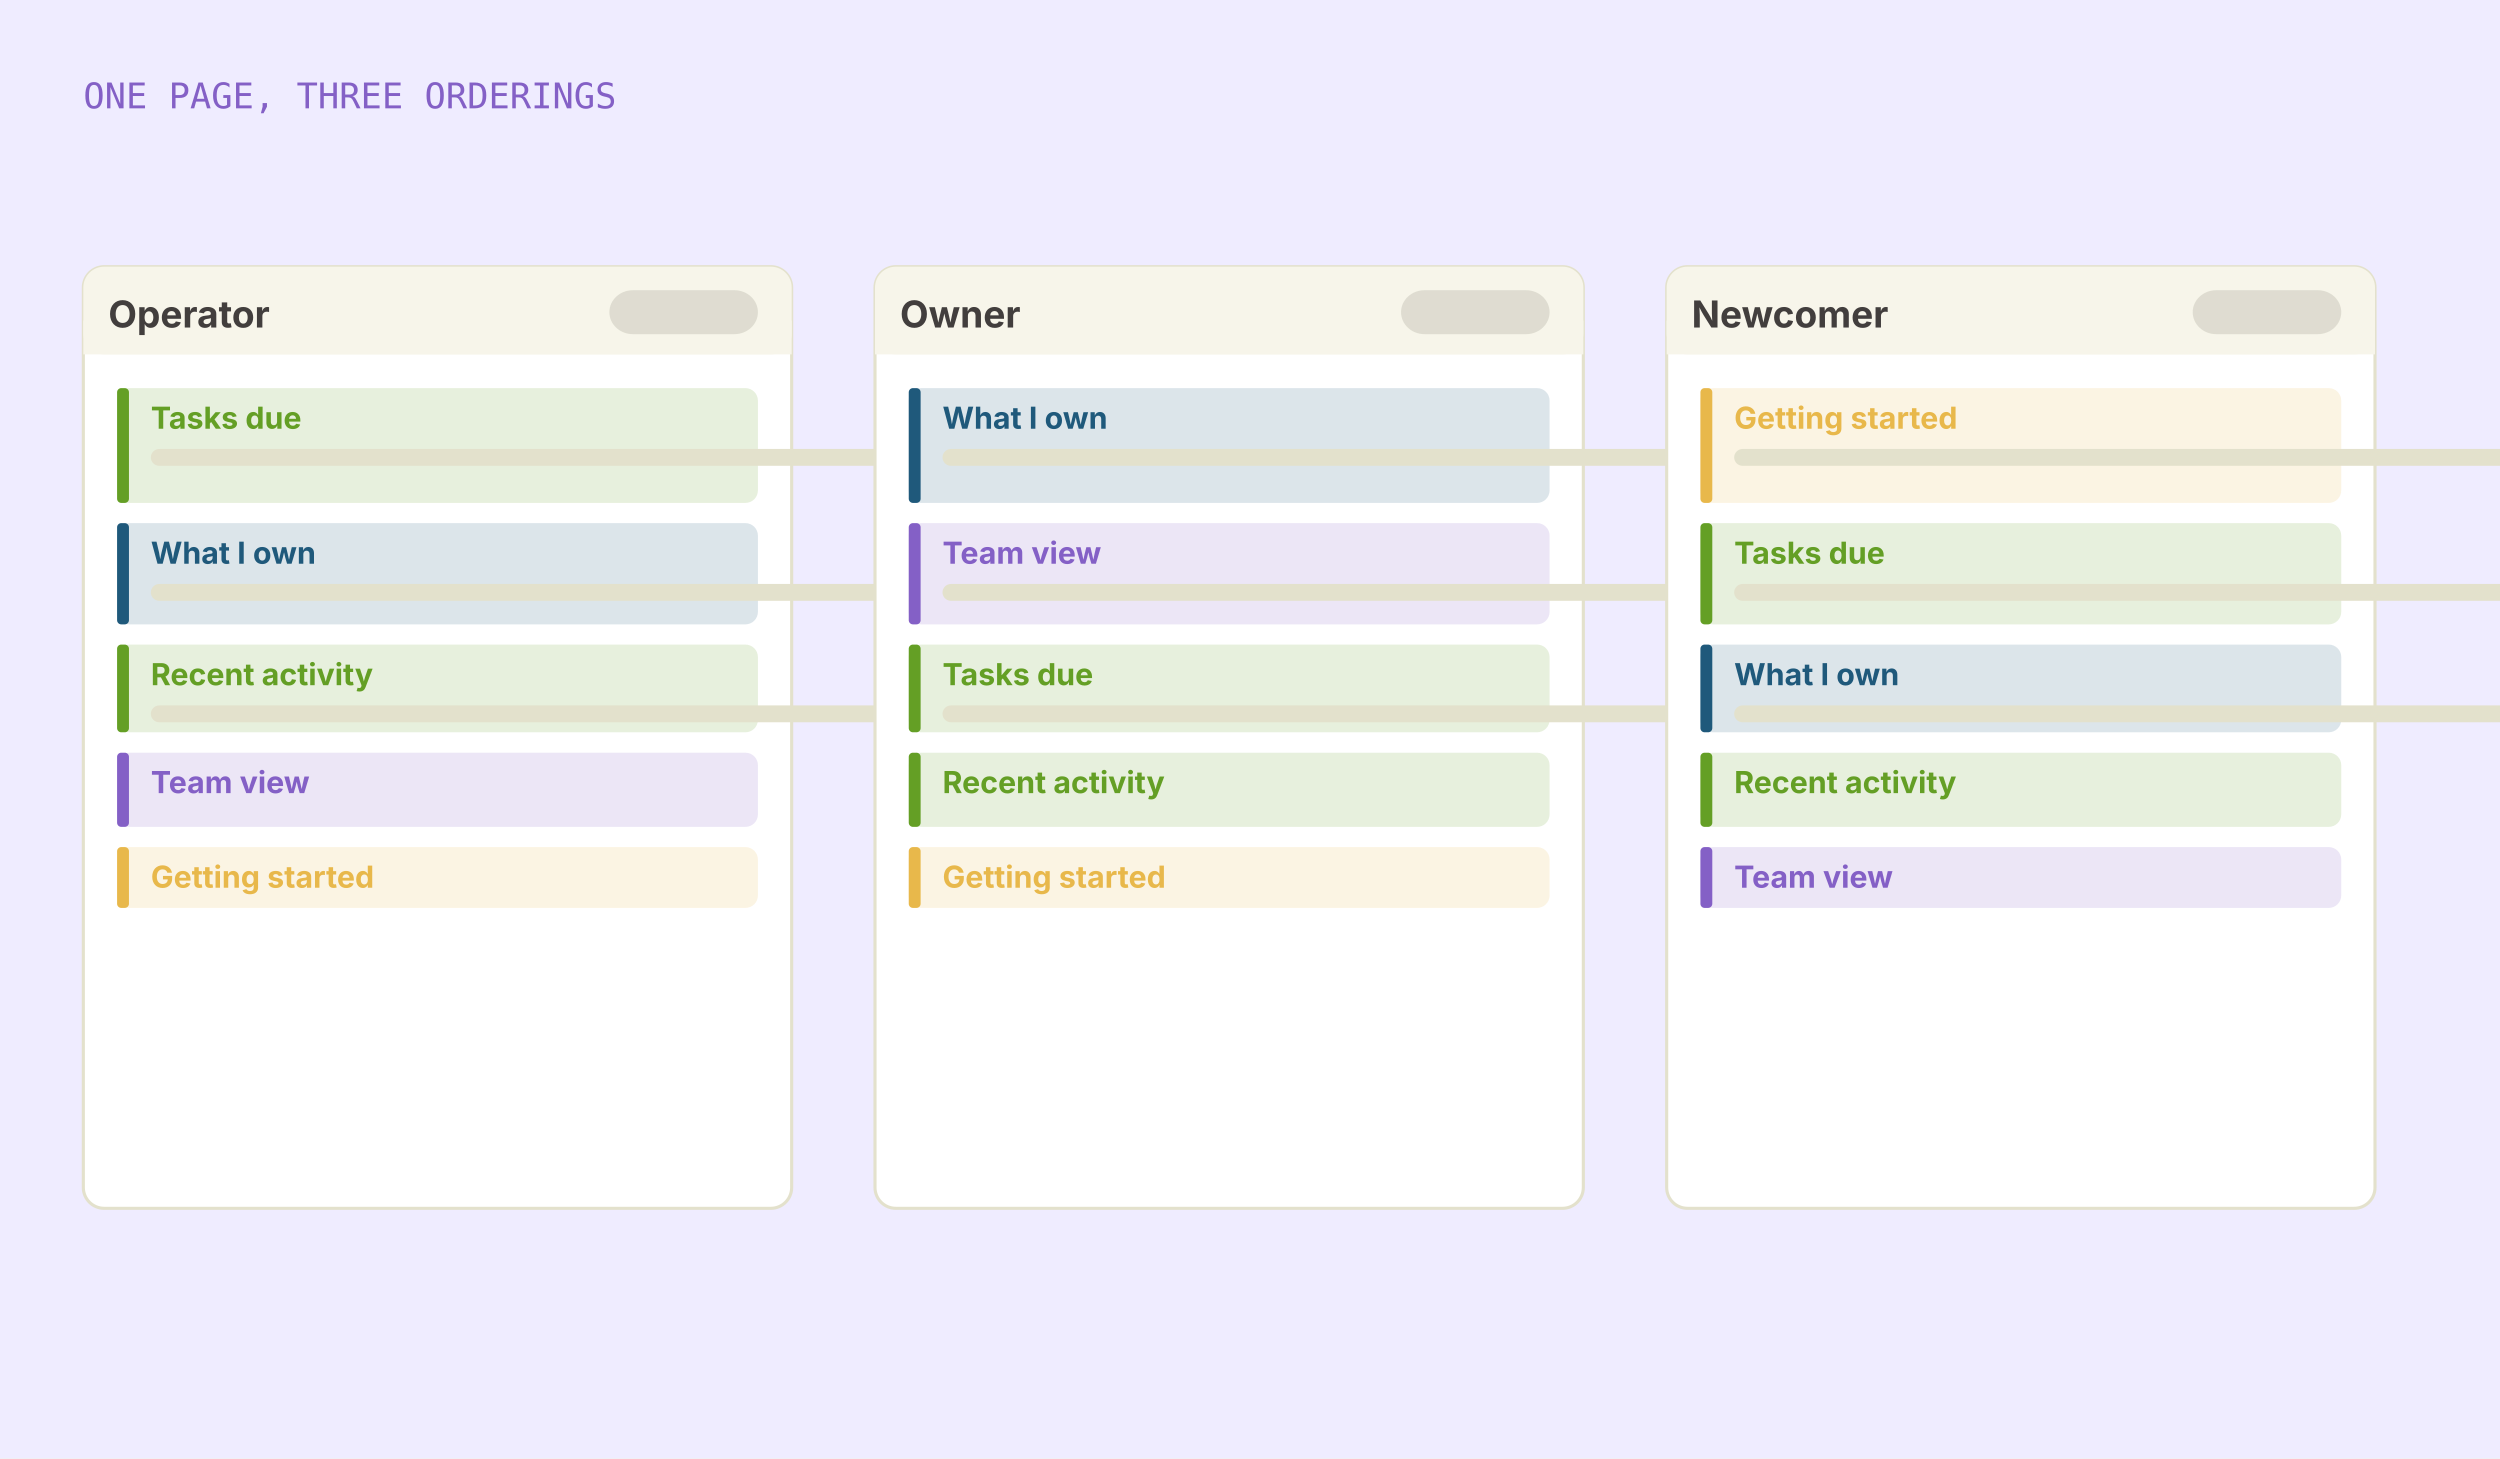
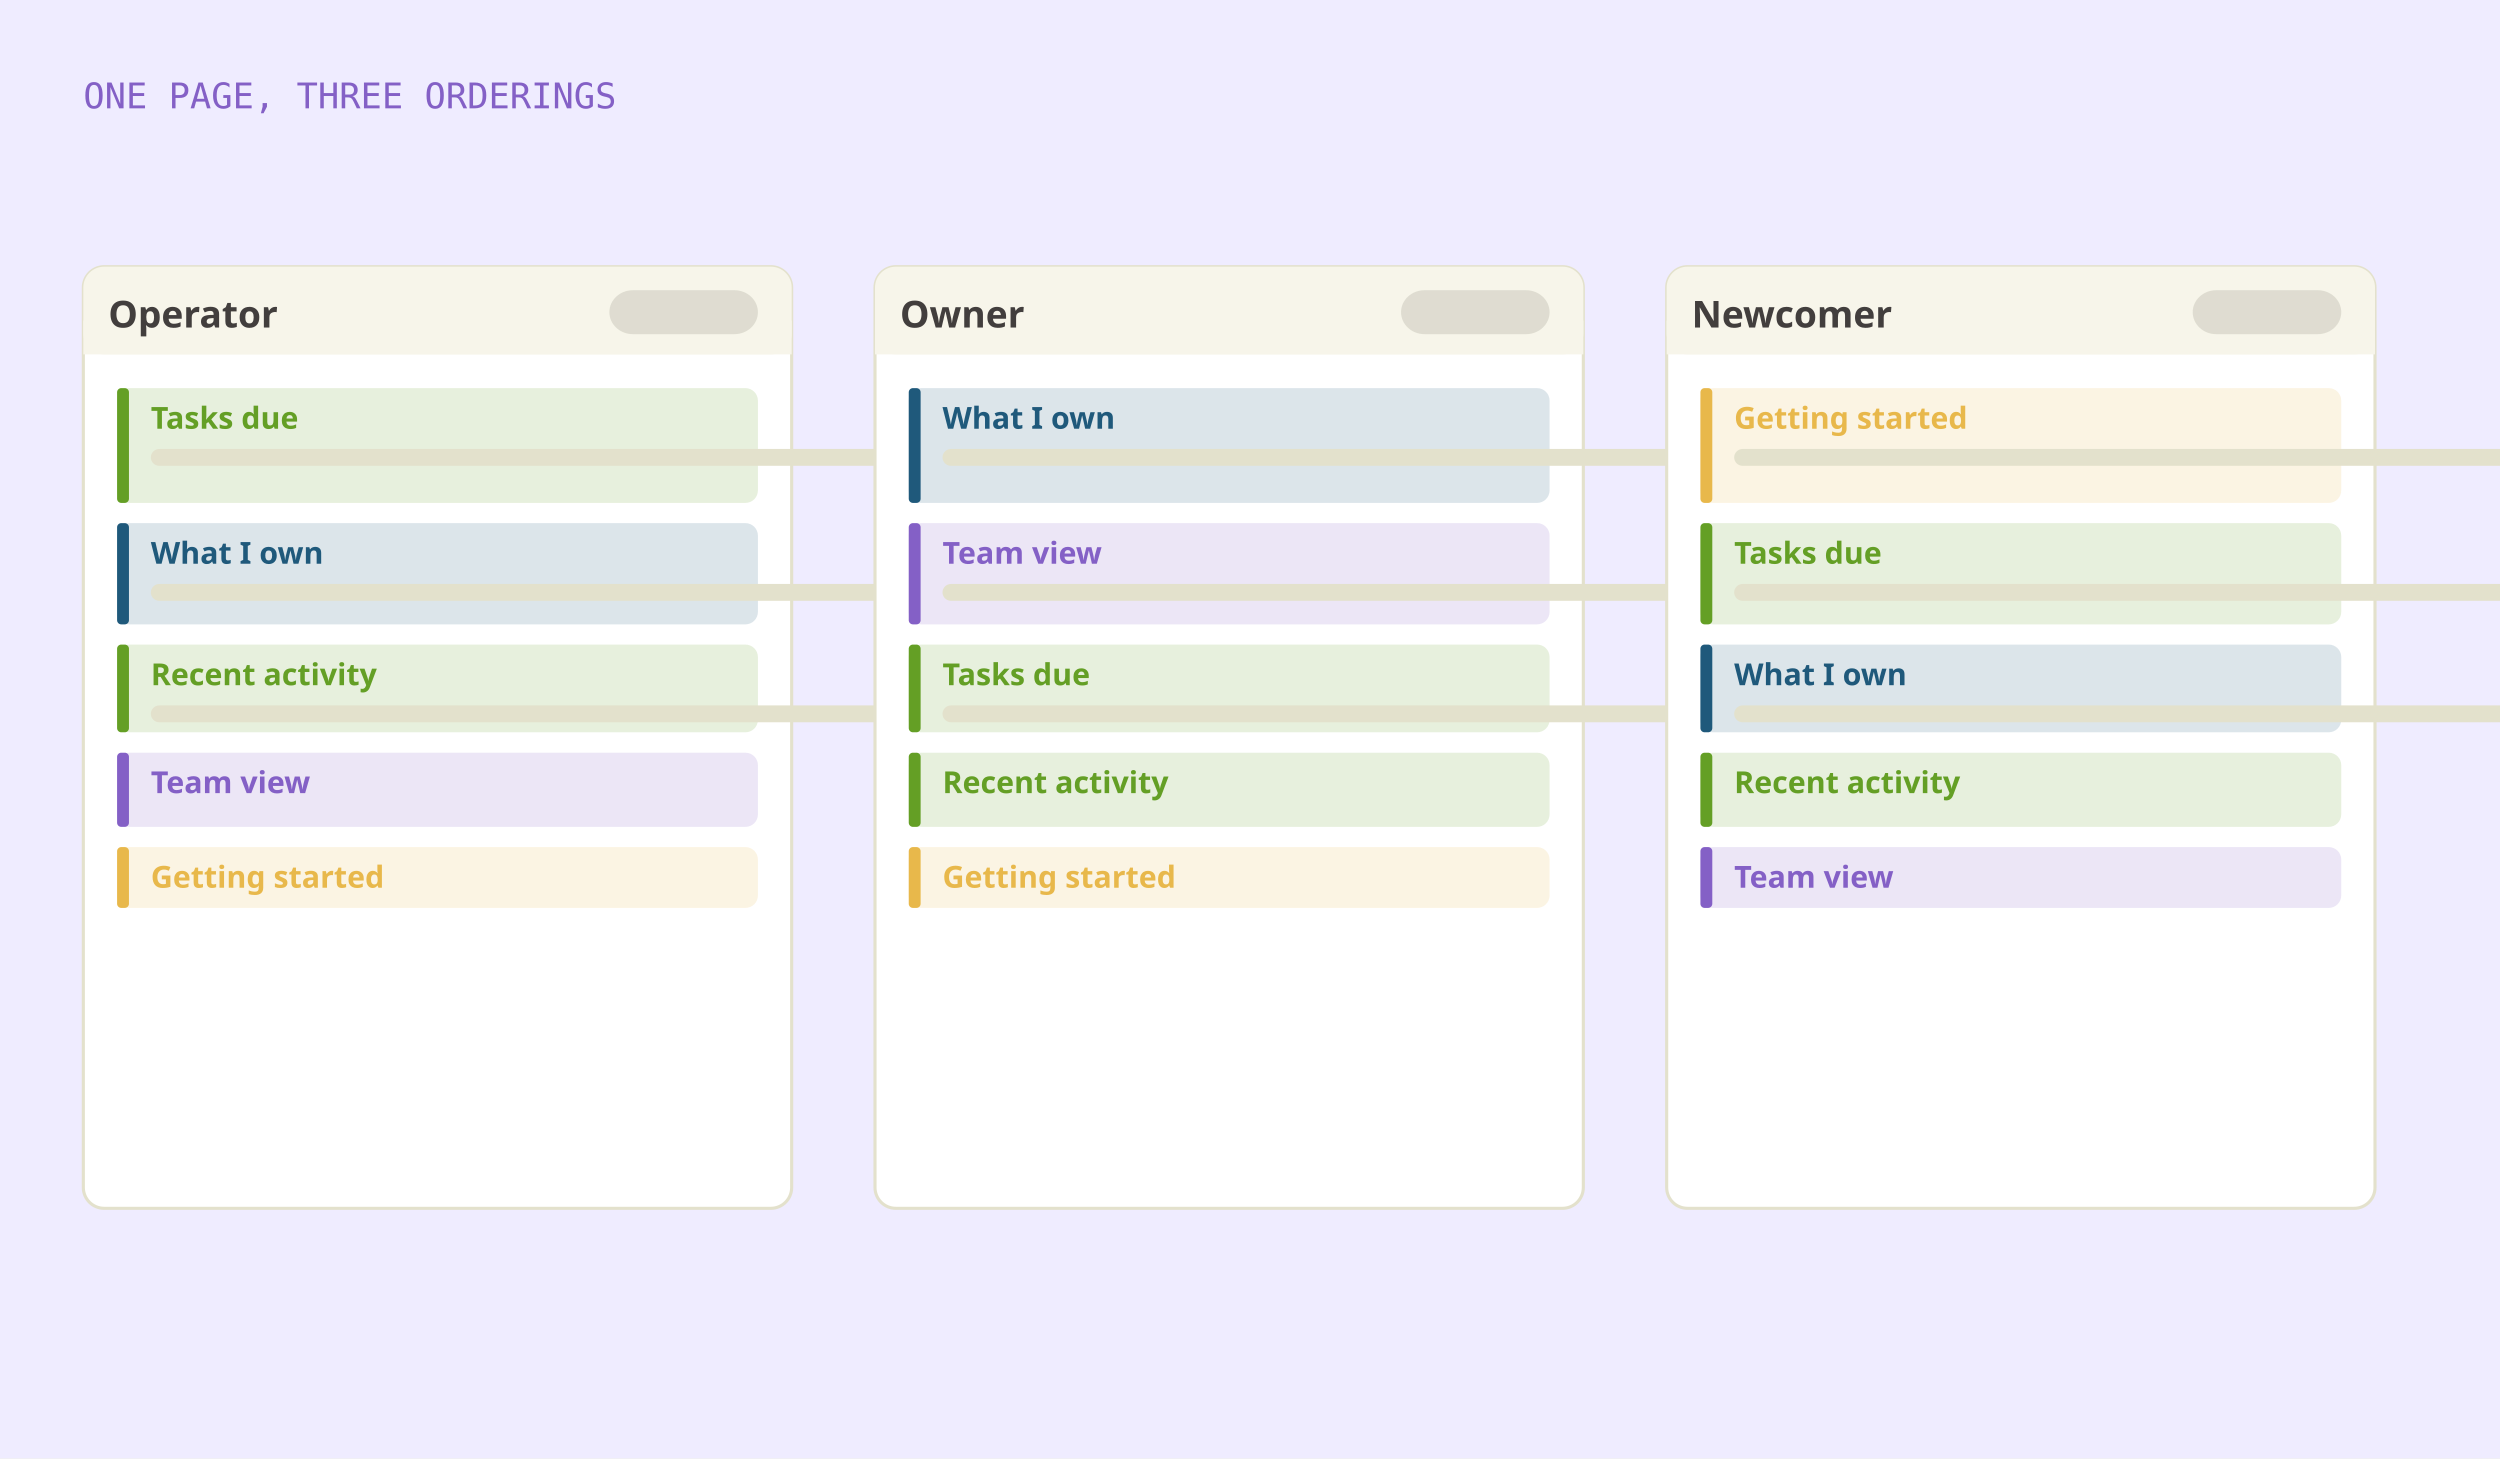
<svg xmlns="http://www.w3.org/2000/svg" width="1200" height="700" viewBox="0 0 1200 700" fill="none">
  <rect x="0.0" y="0.0" width="1200.0" height="700.0" rx="0.0" fill="#EFECFF" />
-   <text x="40.0" y="52.0" font-family="'JetBrains Mono',monospace" font-size="17" font-weight="500" fill="#8460C6" text-anchor="start">ONE PAGE, THREE ORDERINGS</text>
+   <text x="40.0" y="52.0" font-family="'Thistle',monospace" font-size="17" font-weight="500" fill="#8460C6" text-anchor="start">ONE PAGE, THREE ORDERINGS</text>
  <rect x="40.0" y="128.0" width="340.0" height="452.0" rx="10.0" fill="#FFFFFF" stroke="#E3E1CC" stroke-width="1.5" />
  <rect x="40.0" y="128.0" width="340.0" height="42.1" rx="10.0" fill="#F7F5EA" />
  <rect x="40.0" y="153.9" width="340.0" height="16.2" rx="0.0" fill="#F7F5EA" />
-   <text x="52.0" y="157.2" font-family="'Inter',sans-serif" font-size="17.82" font-weight="700" fill="#423E3D" text-anchor="start">Operator</text>
+   <text x="52.0" y="157.2" font-family="'Clover',sans-serif" font-size="17.82" font-weight="700" fill="#423E3D" text-anchor="start">Operator</text>
  <rect x="292.5" y="139.3" width="71.3" height="21.1" rx="11.3" fill="#878676" opacity="0.22" />
  <rect x="56.2" y="186.3" width="307.6" height="55.1" rx="6.0" fill="#649F25" opacity="0.16" />
  <rect x="56.2" y="186.3" width="5.7" height="55.1" rx="2.0" fill="#649F25" />
-   <text x="72.4" y="205.8" font-family="'Inter',sans-serif" font-size="14.58" font-weight="700" fill="#649F25" text-anchor="start">Tasks due</text>
+   <text x="72.4" y="205.8" font-family="'Clover',sans-serif" font-size="14.58" font-weight="700" fill="#649F25" text-anchor="start">Tasks due</text>
  <rect x="72.4" y="215.5" width="460.1" height="8.1" rx="4.1" fill="#E3E1CC" />
  <rect x="56.2" y="251.1" width="307.6" height="48.6" rx="6.0" fill="#1F597B" opacity="0.16" />
  <rect x="56.2" y="251.1" width="5.7" height="48.6" rx="2.0" fill="#1F597B" />
-   <text x="72.4" y="270.6" font-family="'Inter',sans-serif" font-size="14.58" font-weight="700" fill="#1F597B" text-anchor="start">What I own</text>
+   <text x="72.4" y="270.6" font-family="'Clover',sans-serif" font-size="14.58" font-weight="700" fill="#1F597B" text-anchor="start">What I own</text>
  <rect x="72.4" y="280.3" width="460.1" height="8.1" rx="4.1" fill="#E3E1CC" />
  <rect x="56.2" y="309.4" width="307.6" height="42.1" rx="6.0" fill="#649F25" opacity="0.16" />
  <rect x="56.2" y="309.4" width="5.7" height="42.1" rx="2.0" fill="#649F25" />
-   <text x="72.4" y="328.9" font-family="'Inter',sans-serif" font-size="14.58" font-weight="700" fill="#649F25" text-anchor="start">Recent activity</text>
+   <text x="72.4" y="328.9" font-family="'Clover',sans-serif" font-size="14.58" font-weight="700" fill="#649F25" text-anchor="start">Recent activity</text>
  <rect x="72.4" y="338.6" width="460.1" height="8.1" rx="4.1" fill="#E3E1CC" />
  <rect x="56.2" y="361.3" width="307.6" height="35.6" rx="6.0" fill="#8460C6" opacity="0.16" />
  <rect x="56.2" y="361.3" width="5.7" height="35.6" rx="2.0" fill="#8460C6" />
-   <text x="72.4" y="380.7" font-family="'Inter',sans-serif" font-size="14.58" font-weight="700" fill="#8460C6" text-anchor="start">Team view</text>
+   <text x="72.4" y="380.7" font-family="'Clover',sans-serif" font-size="14.58" font-weight="700" fill="#8460C6" text-anchor="start">Team view</text>
  <rect x="56.2" y="406.6" width="307.6" height="29.2" rx="6.0" fill="#E8B84B" opacity="0.16" />
  <rect x="56.2" y="406.6" width="5.7" height="29.2" rx="2.0" fill="#E8B84B" />
-   <text x="72.4" y="426.1" font-family="'Inter',sans-serif" font-size="14.58" font-weight="700" fill="#E8B84B" text-anchor="start">Getting started</text>
+   <text x="72.4" y="426.1" font-family="'Clover',sans-serif" font-size="14.58" font-weight="700" fill="#E8B84B" text-anchor="start">Getting started</text>
  <rect x="420.0" y="128.0" width="340.0" height="452.0" rx="10.0" fill="#FFFFFF" stroke="#E3E1CC" stroke-width="1.5" />
  <rect x="420.0" y="128.0" width="340.0" height="42.1" rx="10.0" fill="#F7F5EA" />
  <rect x="420.0" y="153.9" width="340.0" height="16.2" rx="0.0" fill="#F7F5EA" />
-   <text x="432.0" y="157.2" font-family="'Inter',sans-serif" font-size="17.82" font-weight="700" fill="#423E3D" text-anchor="start">Owner</text>
+   <text x="432.0" y="157.2" font-family="'Clover',sans-serif" font-size="17.82" font-weight="700" fill="#423E3D" text-anchor="start">Owner</text>
  <rect x="672.5" y="139.3" width="71.3" height="21.1" rx="11.3" fill="#878676" opacity="0.22" />
  <rect x="436.2" y="186.3" width="307.6" height="55.1" rx="6.0" fill="#1F597B" opacity="0.16" />
  <rect x="436.2" y="186.3" width="5.7" height="55.1" rx="2.0" fill="#1F597B" />
-   <text x="452.4" y="205.8" font-family="'Inter',sans-serif" font-size="14.58" font-weight="700" fill="#1F597B" text-anchor="start">What I own</text>
+   <text x="452.4" y="205.8" font-family="'Clover',sans-serif" font-size="14.58" font-weight="700" fill="#1F597B" text-anchor="start">What I own</text>
  <rect x="452.4" y="215.5" width="460.1" height="8.1" rx="4.1" fill="#E3E1CC" />
  <rect x="436.2" y="251.1" width="307.6" height="48.6" rx="6.0" fill="#8460C6" opacity="0.16" />
  <rect x="436.2" y="251.1" width="5.7" height="48.6" rx="2.0" fill="#8460C6" />
-   <text x="452.4" y="270.6" font-family="'Inter',sans-serif" font-size="14.58" font-weight="700" fill="#8460C6" text-anchor="start">Team view</text>
+   <text x="452.4" y="270.6" font-family="'Clover',sans-serif" font-size="14.58" font-weight="700" fill="#8460C6" text-anchor="start">Team view</text>
  <rect x="452.4" y="280.3" width="460.1" height="8.1" rx="4.1" fill="#E3E1CC" />
  <rect x="436.2" y="309.4" width="307.6" height="42.1" rx="6.0" fill="#649F25" opacity="0.16" />
  <rect x="436.2" y="309.4" width="5.7" height="42.1" rx="2.0" fill="#649F25" />
-   <text x="452.4" y="328.9" font-family="'Inter',sans-serif" font-size="14.58" font-weight="700" fill="#649F25" text-anchor="start">Tasks due</text>
+   <text x="452.4" y="328.9" font-family="'Clover',sans-serif" font-size="14.58" font-weight="700" fill="#649F25" text-anchor="start">Tasks due</text>
  <rect x="452.4" y="338.6" width="460.1" height="8.1" rx="4.1" fill="#E3E1CC" />
  <rect x="436.2" y="361.3" width="307.6" height="35.6" rx="6.0" fill="#649F25" opacity="0.16" />
  <rect x="436.2" y="361.3" width="5.7" height="35.6" rx="2.0" fill="#649F25" />
-   <text x="452.4" y="380.7" font-family="'Inter',sans-serif" font-size="14.58" font-weight="700" fill="#649F25" text-anchor="start">Recent activity</text>
+   <text x="452.4" y="380.7" font-family="'Clover',sans-serif" font-size="14.58" font-weight="700" fill="#649F25" text-anchor="start">Recent activity</text>
  <rect x="436.2" y="406.6" width="307.6" height="29.2" rx="6.0" fill="#E8B84B" opacity="0.16" />
  <rect x="436.2" y="406.6" width="5.7" height="29.2" rx="2.0" fill="#E8B84B" />
-   <text x="452.4" y="426.1" font-family="'Inter',sans-serif" font-size="14.58" font-weight="700" fill="#E8B84B" text-anchor="start">Getting started</text>
+   <text x="452.4" y="426.1" font-family="'Clover',sans-serif" font-size="14.58" font-weight="700" fill="#E8B84B" text-anchor="start">Getting started</text>
  <rect x="800.0" y="128.0" width="340.0" height="452.0" rx="10.0" fill="#FFFFFF" stroke="#E3E1CC" stroke-width="1.5" />
  <rect x="800.0" y="128.0" width="340.0" height="42.1" rx="10.0" fill="#F7F5EA" />
  <rect x="800.0" y="153.9" width="340.0" height="16.2" rx="0.0" fill="#F7F5EA" />
-   <text x="812.0" y="157.2" font-family="'Inter',sans-serif" font-size="17.82" font-weight="700" fill="#423E3D" text-anchor="start">Newcomer</text>
+   <text x="812.0" y="157.2" font-family="'Clover',sans-serif" font-size="17.82" font-weight="700" fill="#423E3D" text-anchor="start">Newcomer</text>
  <rect x="1052.5" y="139.3" width="71.3" height="21.1" rx="11.3" fill="#878676" opacity="0.22" />
  <rect x="816.2" y="186.3" width="307.6" height="55.1" rx="6.0" fill="#E8B84B" opacity="0.16" />
  <rect x="816.2" y="186.3" width="5.7" height="55.1" rx="2.0" fill="#E8B84B" />
-   <text x="832.4" y="205.8" font-family="'Inter',sans-serif" font-size="14.58" font-weight="700" fill="#E8B84B" text-anchor="start">Getting started</text>
+   <text x="832.4" y="205.8" font-family="'Clover',sans-serif" font-size="14.58" font-weight="700" fill="#E8B84B" text-anchor="start">Getting started</text>
  <rect x="832.4" y="215.5" width="460.1" height="8.1" rx="4.1" fill="#E3E1CC" />
  <rect x="816.2" y="251.1" width="307.6" height="48.6" rx="6.0" fill="#649F25" opacity="0.16" />
  <rect x="816.2" y="251.1" width="5.7" height="48.6" rx="2.0" fill="#649F25" />
-   <text x="832.4" y="270.6" font-family="'Inter',sans-serif" font-size="14.58" font-weight="700" fill="#649F25" text-anchor="start">Tasks due</text>
+   <text x="832.4" y="270.6" font-family="'Clover',sans-serif" font-size="14.58" font-weight="700" fill="#649F25" text-anchor="start">Tasks due</text>
  <rect x="832.4" y="280.3" width="460.1" height="8.1" rx="4.1" fill="#E3E1CC" />
  <rect x="816.2" y="309.4" width="307.6" height="42.1" rx="6.0" fill="#1F597B" opacity="0.16" />
  <rect x="816.2" y="309.4" width="5.7" height="42.1" rx="2.0" fill="#1F597B" />
-   <text x="832.4" y="328.9" font-family="'Inter',sans-serif" font-size="14.58" font-weight="700" fill="#1F597B" text-anchor="start">What I own</text>
+   <text x="832.4" y="328.9" font-family="'Clover',sans-serif" font-size="14.58" font-weight="700" fill="#1F597B" text-anchor="start">What I own</text>
  <rect x="832.4" y="338.6" width="460.1" height="8.1" rx="4.1" fill="#E3E1CC" />
  <rect x="816.2" y="361.3" width="307.6" height="35.6" rx="6.0" fill="#649F25" opacity="0.16" />
  <rect x="816.2" y="361.3" width="5.7" height="35.6" rx="2.0" fill="#649F25" />
-   <text x="832.4" y="380.7" font-family="'Inter',sans-serif" font-size="14.58" font-weight="700" fill="#649F25" text-anchor="start">Recent activity</text>
+   <text x="832.4" y="380.7" font-family="'Clover',sans-serif" font-size="14.58" font-weight="700" fill="#649F25" text-anchor="start">Recent activity</text>
  <rect x="816.2" y="406.6" width="307.6" height="29.2" rx="6.0" fill="#8460C6" opacity="0.16" />
  <rect x="816.2" y="406.6" width="5.7" height="29.2" rx="2.0" fill="#8460C6" />
-   <text x="832.4" y="426.1" font-family="'Inter',sans-serif" font-size="14.58" font-weight="700" fill="#8460C6" text-anchor="start">Team view</text>
+   <text x="832.4" y="426.1" font-family="'Clover',sans-serif" font-size="14.58" font-weight="700" fill="#8460C6" text-anchor="start">Team view</text>
</svg>
